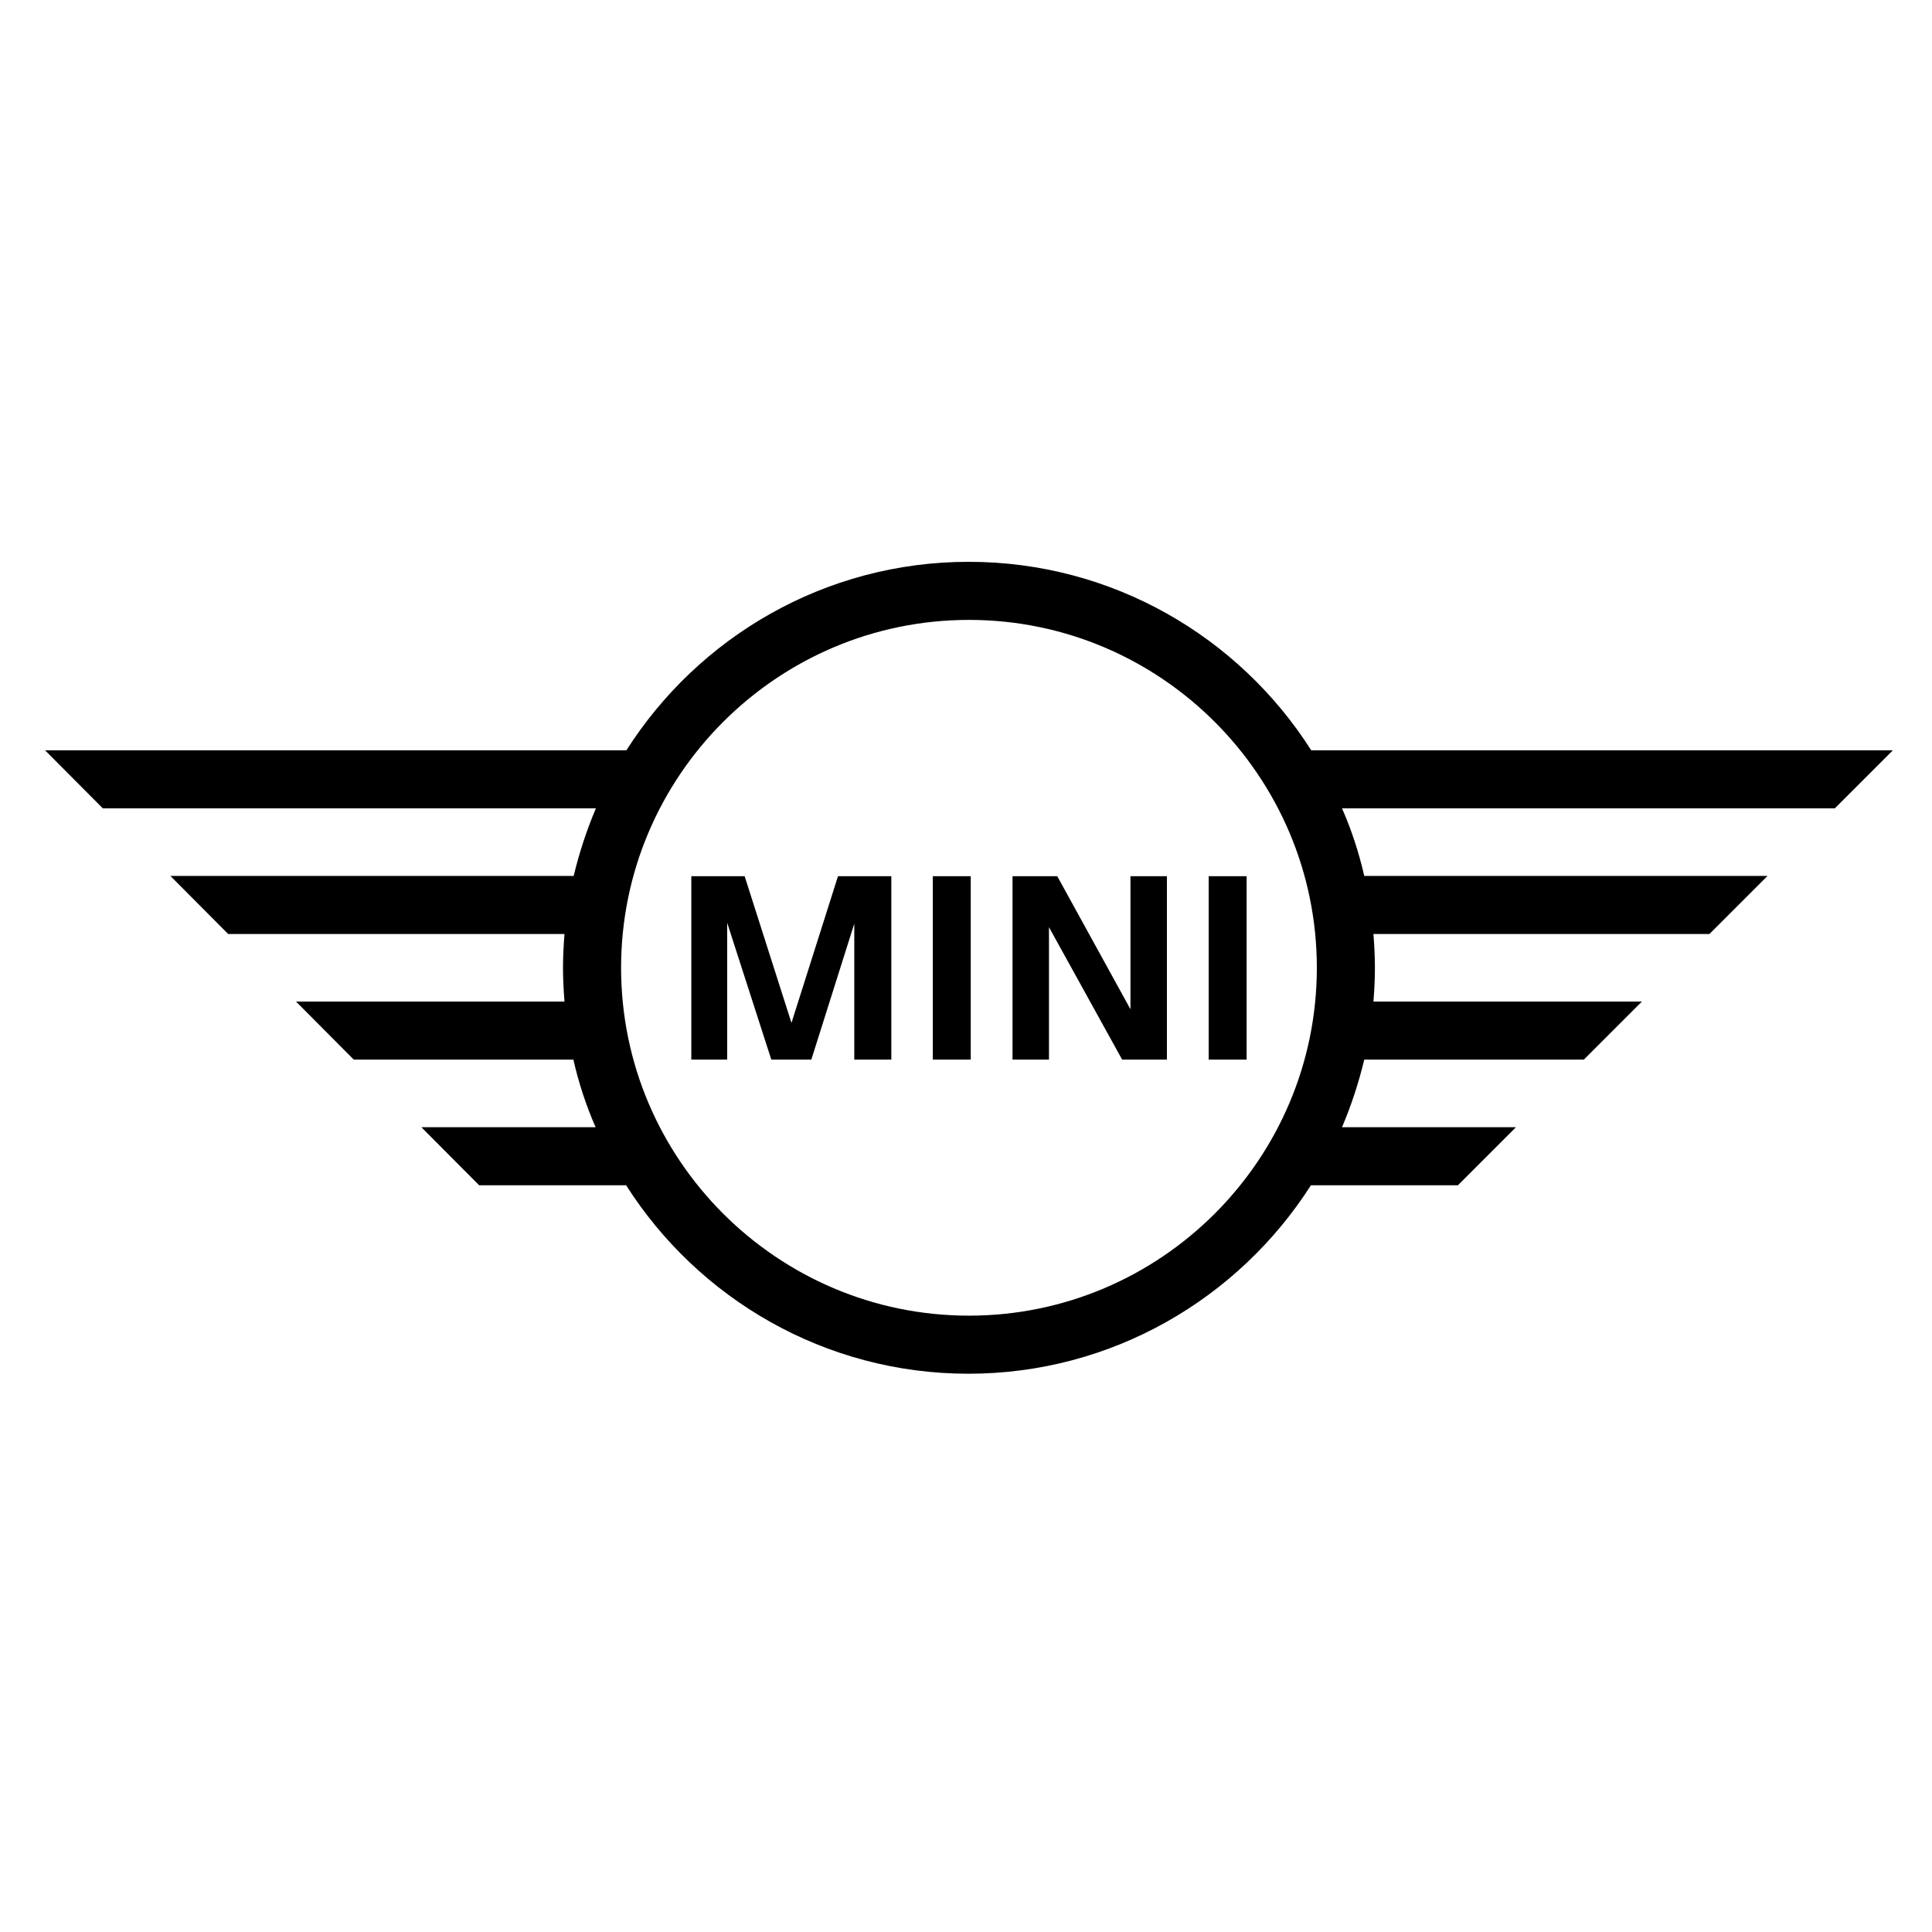
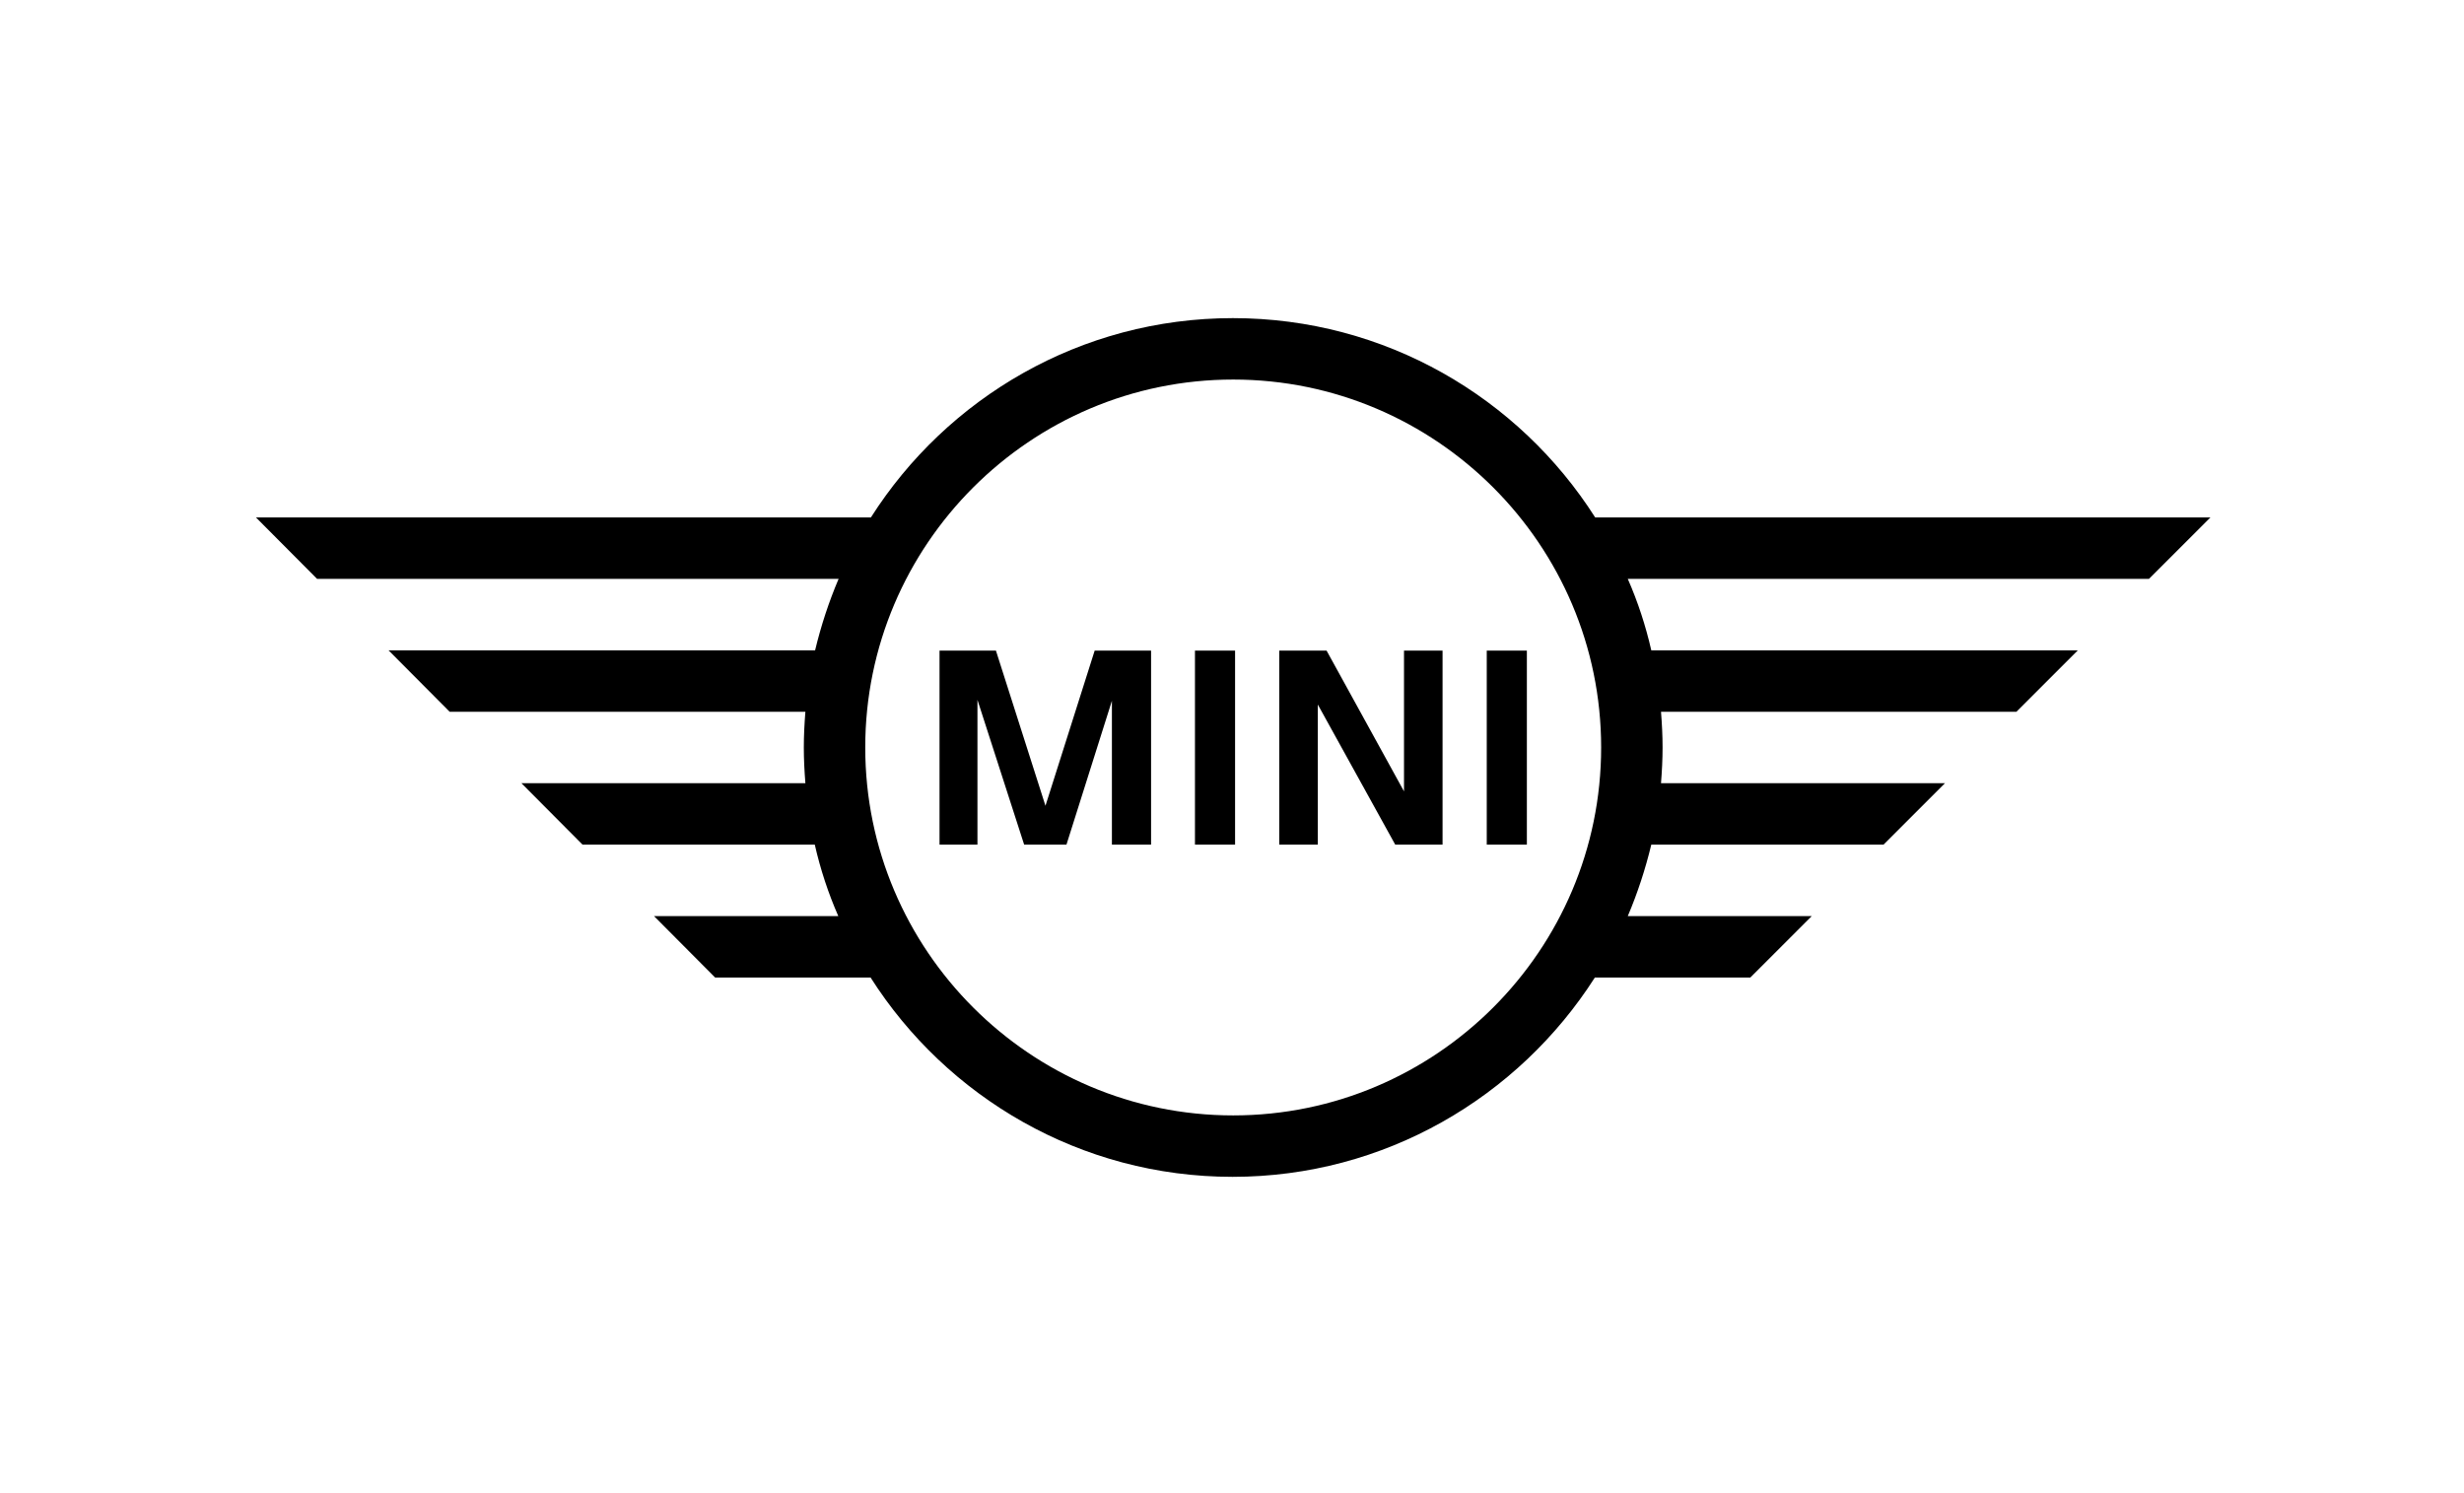
- <svg xmlns="http://www.w3.org/2000/svg" version="1.1" id="layer" x="0px" y="0px" viewBox="0 0 652 652" style="enable-background:new 0 0 652 652;" xml:space="preserve">
-   <path d="M245.4,357.6h-12.1v-61.9h18l15.8,49.5l15.7-49.5h18v61.9h-12.5v-45.9l-14.5,45.9h-13.5l-14.9-46.2V357.6 M327.6,357.6  h-12.8v-61.9h12.8V357.6z M354,357.6h-12.3v-61.9h15.1l24.7,44.9v-44.9h12.3v61.9h-15.1L354,312.9V357.6z M420.7,357.6h-12.8v-61.9  h12.8V357.6z M511.6,380.4h-58.7c3.1-7.3,5.6-14.9,7.5-22.8h74.1l19.6-19.6h-90.6c0.3-3.8,0.5-7.6,0.5-11.4c0-3.8-0.2-7.6-0.5-11.4  h113.4l19.6-19.6H460.4c-1.8-7.9-4.3-15.5-7.5-22.8h166.3l19.6-19.6H442.5c-24.3-38.2-67-63.6-115.6-63.6  c-48.5,0-91.2,25.4-115.5,63.6H15.2l19.5,19.6h166.4c-3.1,7.3-5.6,14.9-7.5,22.8H57.5l19.5,19.6h113.5c-0.3,3.8-0.5,7.6-0.5,11.4  c0,3.8,0.2,7.6,0.5,11.4H99.9l19.5,19.6h74.1c1.8,7.9,4.3,15.5,7.5,22.8h-58.8l19.5,19.6h49.6c24.3,38.2,67,63.6,115.5,63.6  c48.5,0,91.2-25.4,115.6-63.6h49.6L511.6,380.4z M327,444c-64.7,0-117.4-52.7-117.4-117.4c0-64.7,52.7-117.4,117.4-117.4  c64.7,0,117.4,52.7,117.4,117.4C444.4,391.3,391.7,444,327,444" />
+ <svg xmlns="http://www.w3.org/2000/svg" width="1030" height="624" viewBox="0 0 1030 624" fill="none">
+   <path d="M408.593 353.117H392.74V272.014H416.323L437.023 336.87L457.592 272.014H481.174V353.117H464.798V292.978L445.801 353.117H428.114L408.593 292.585V353.117ZM516.286 353.117H499.516V272.014H516.286V353.117ZM550.874 353.117H534.759V272.014H554.542L586.902 330.843V272.014H603.017V353.117H583.234L550.874 294.55V353.117ZM638.26 353.117H621.49V272.014H638.26V353.117ZM757.351 382.99H680.446C684.507 373.425 687.783 363.468 690.272 353.117H787.353L813.032 327.436H694.333C694.726 322.458 694.988 317.479 694.988 312.5C694.988 307.521 694.726 302.542 694.333 297.564H842.903L868.581 271.883H690.272C687.914 261.532 684.638 251.575 680.446 242.01H898.321L924 216.33H666.821C634.984 166.28 579.042 133 515.369 133C451.827 133 395.885 166.28 364.048 216.33H107L132.548 242.01H350.554C346.493 251.575 343.217 261.532 340.728 271.883H162.419L187.966 297.564H336.667C336.274 302.542 336.012 307.521 336.012 312.5C336.012 317.479 336.274 322.458 336.667 327.436H217.968L243.516 353.117H340.597C342.955 363.468 346.231 373.425 350.423 382.99H273.387L298.935 408.67H363.917C395.754 458.72 451.696 492 515.238 492C578.779 492 634.722 458.72 666.69 408.67H731.672L757.351 382.99ZM515.5 466.32C430.734 466.32 361.69 397.271 361.69 312.5C361.69 227.729 430.734 158.68 515.5 158.68C600.266 158.68 669.31 227.729 669.31 312.5C669.31 397.271 600.266 466.32 515.5 466.32Z" fill="black" />
</svg>
